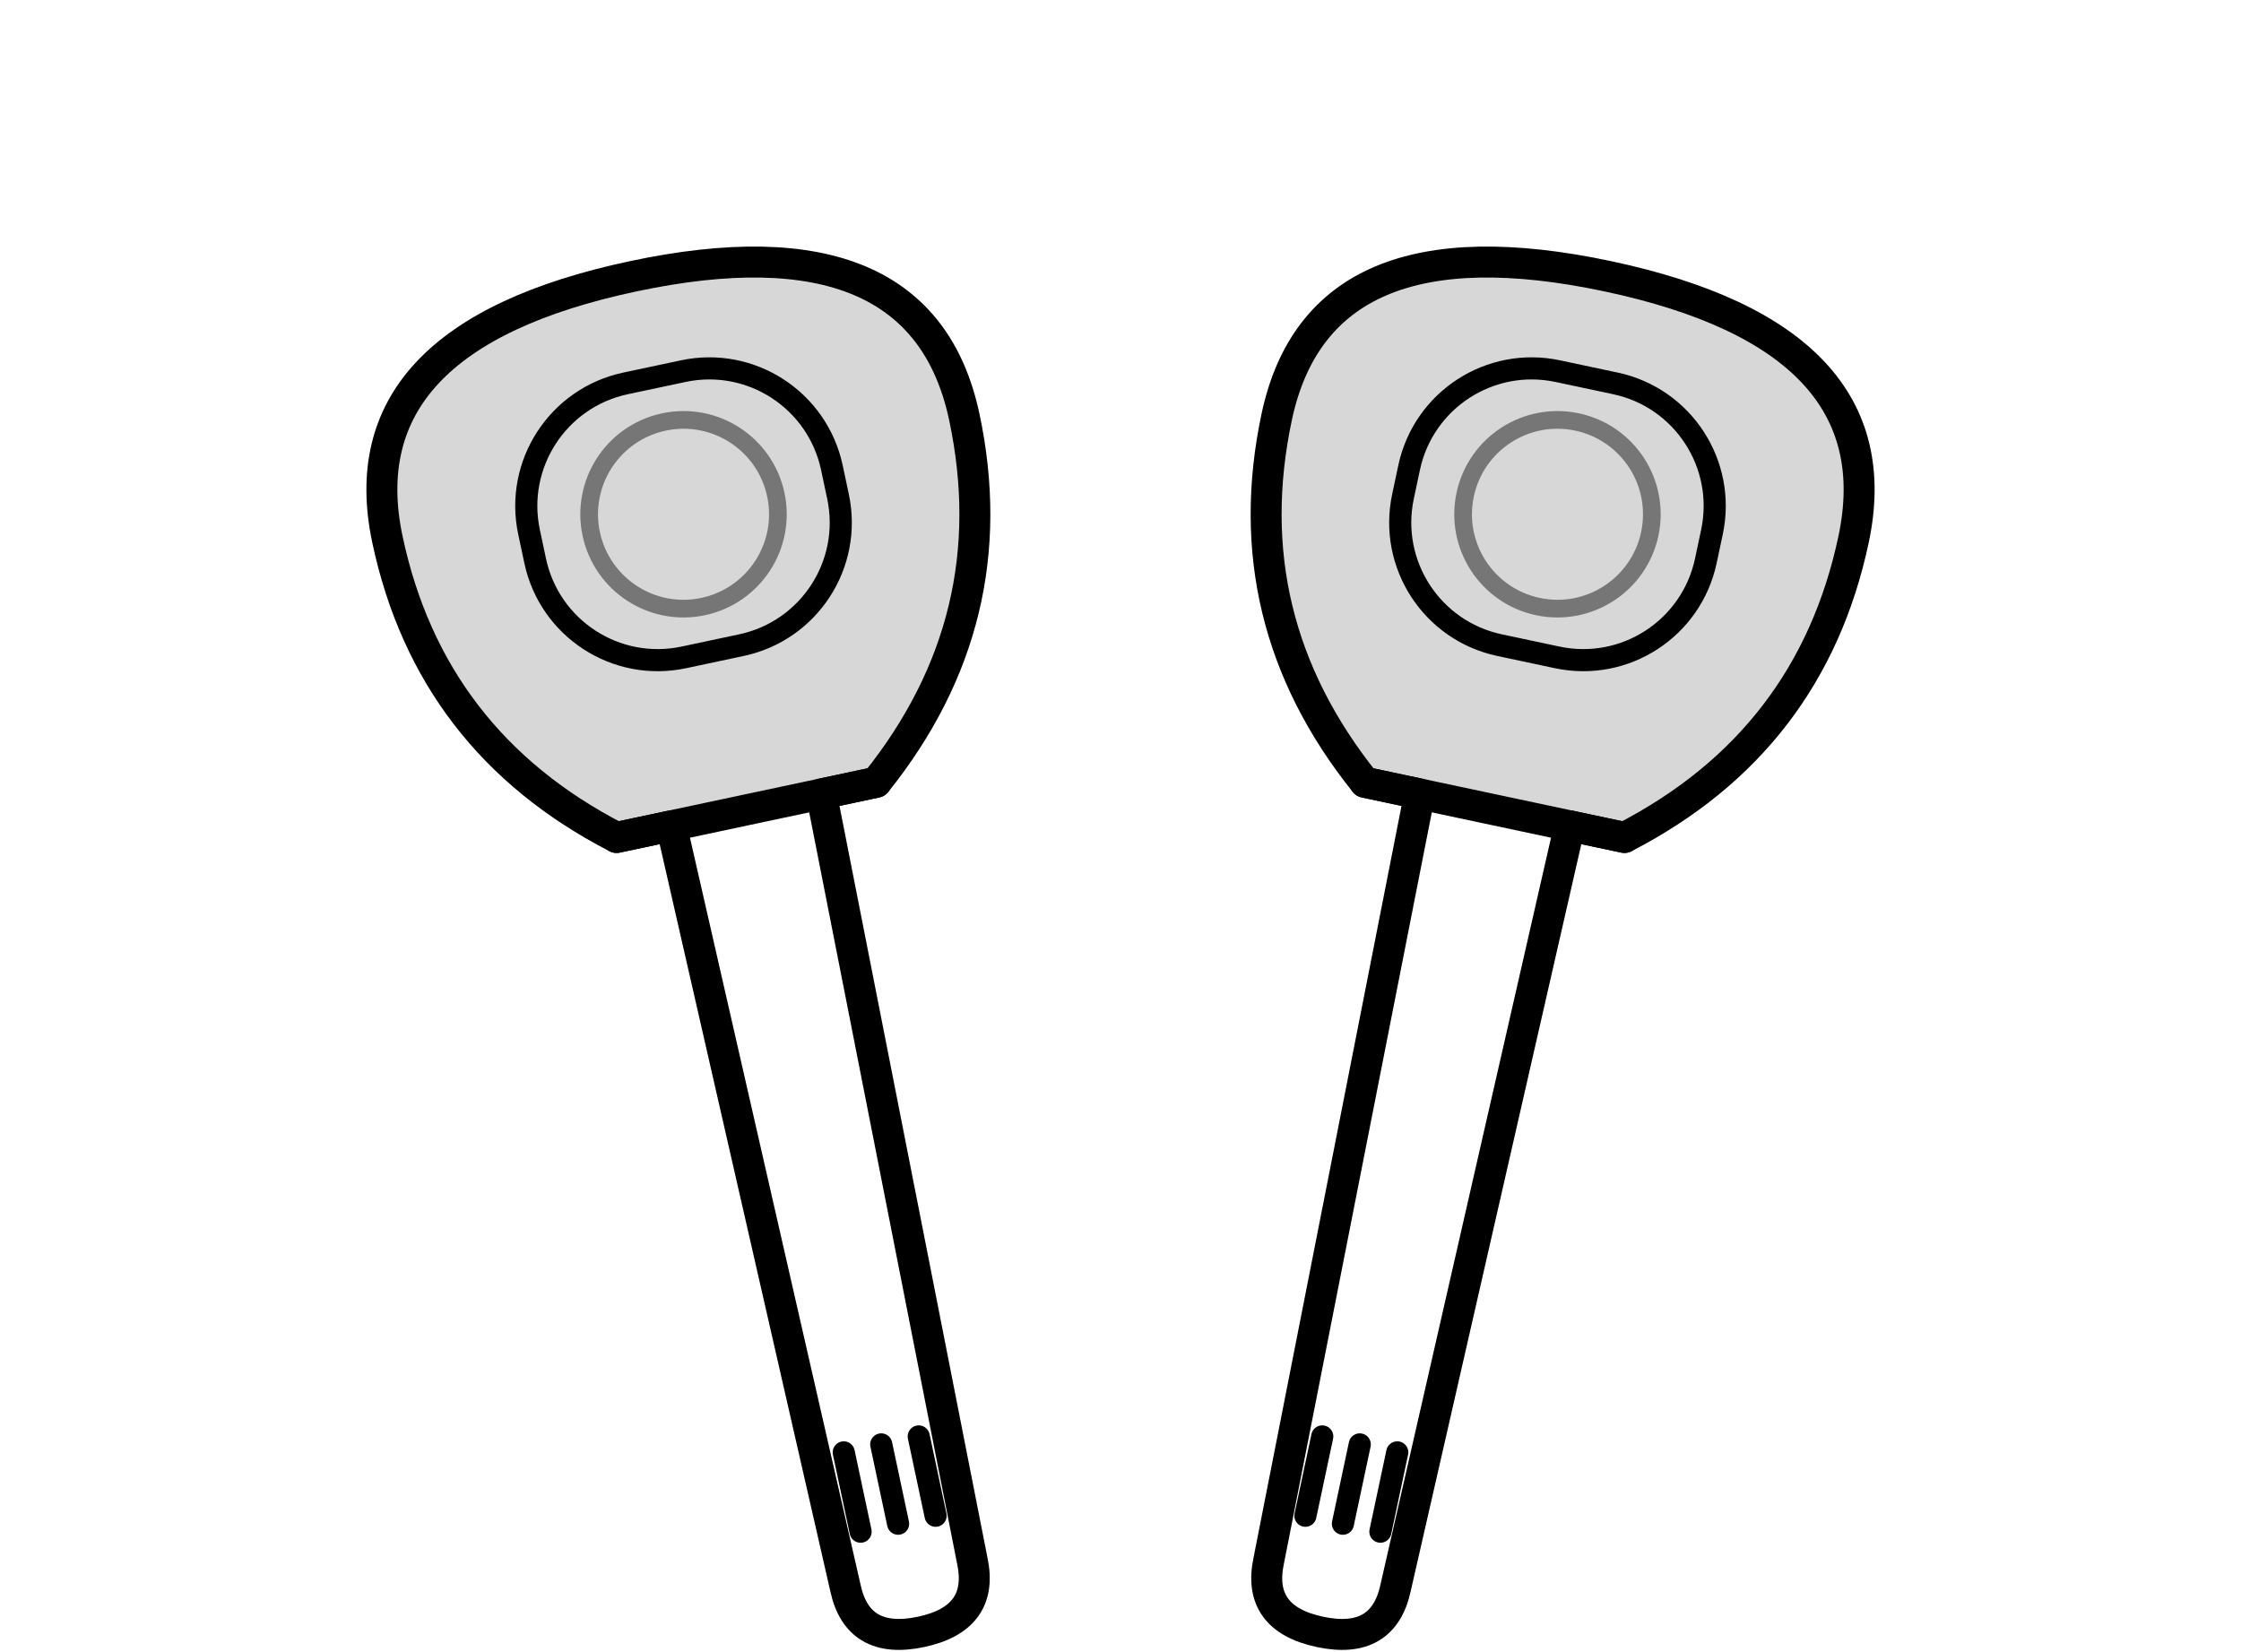
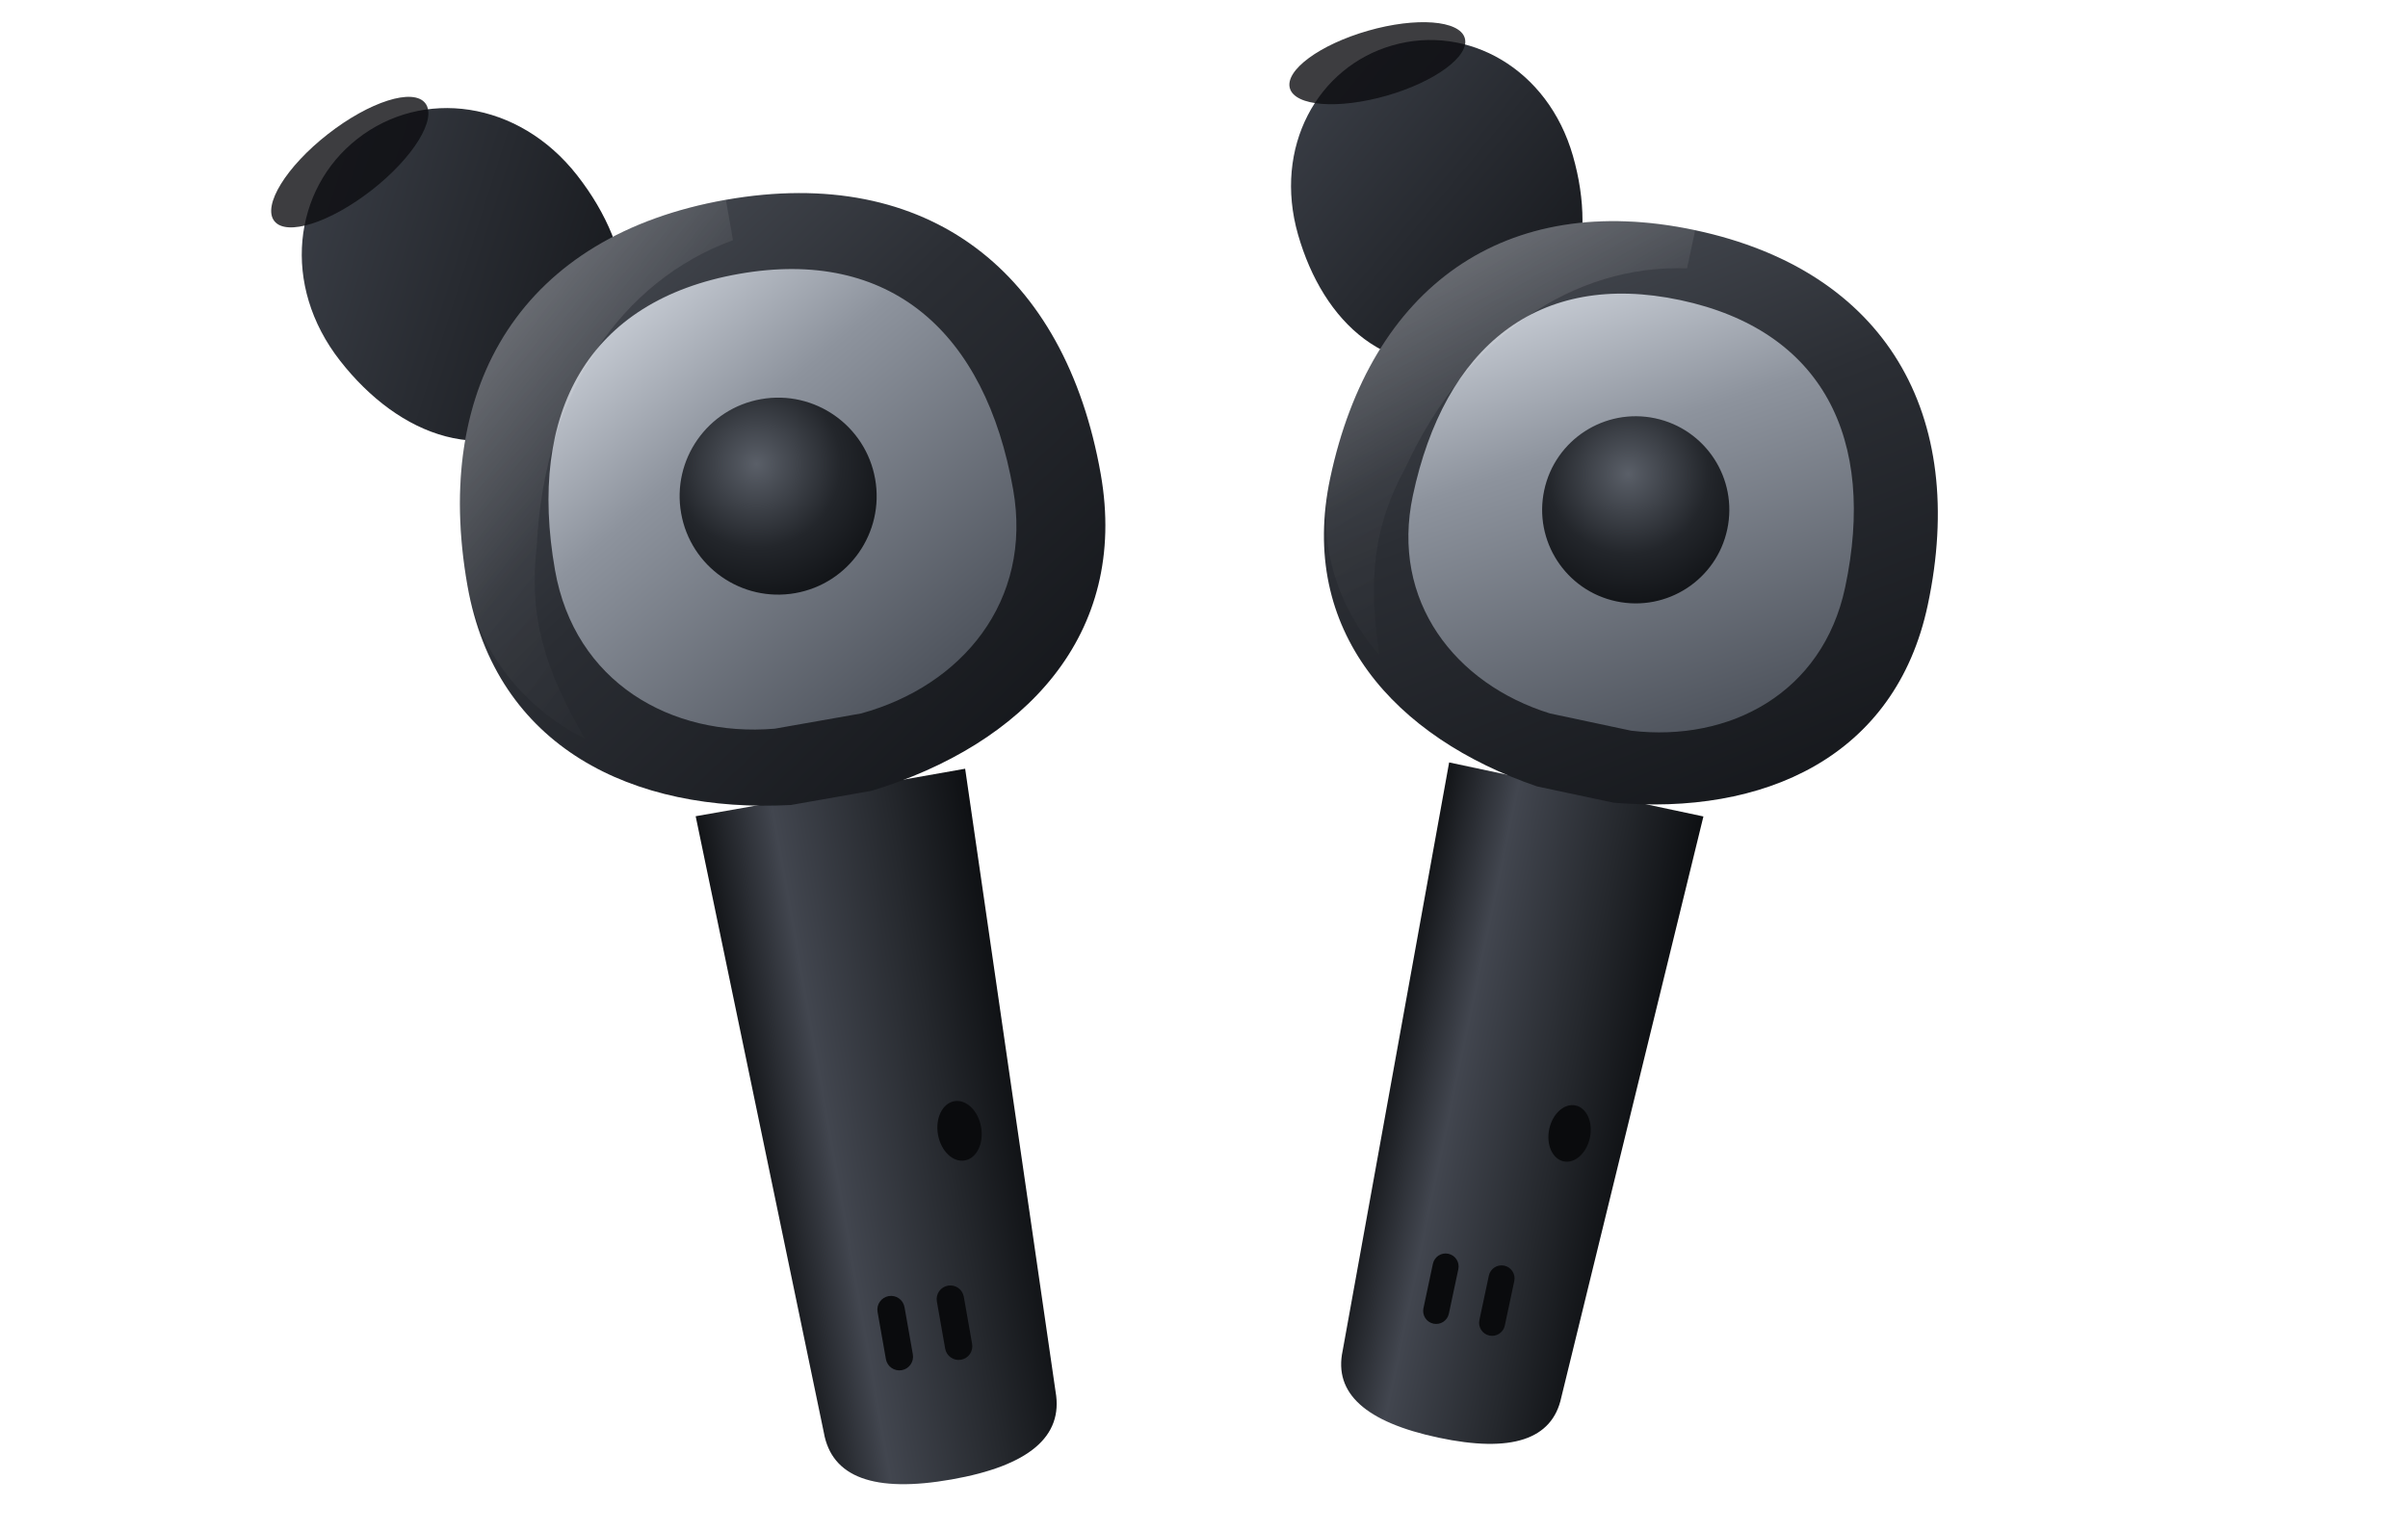
- <svg xmlns="http://www.w3.org/2000/svg" viewBox="0 0 152 112" width="152" height="112">
+ <svg xmlns="http://www.w3.org/2000/svg" viewBox="0 0 176 112" width="176" height="112">
  <defs>
+     <linearGradient id="body" x1="0.15" y1="0" x2="0.85" y2="1">
+       <stop offset="0" stop-color="#4c5058" />
+       <stop offset="0.42" stop-color="#2b2e34" />
+       <stop offset="1" stop-color="#14161a" />
+     </linearGradient>
+     <linearGradient id="cap" x1="0.2" y1="0" x2="0.8" y2="1">
+       <stop offset="0" stop-color="#cdd2da" />
+       <stop offset="0.35" stop-color="#8d939d" />
+       <stop offset="1" stop-color="#4a4f58" />
+     </linearGradient>
+     <linearGradient id="stem" x1="0" y1="0" x2="1" y2="0">
+       <stop offset="0" stop-color="#121417" />
+       <stop offset="0.28" stop-color="#42464f" />
+       <stop offset="0.7" stop-color="#25282d" />
+       <stop offset="1" stop-color="#0e1013" />
+     </linearGradient>
+     <radialGradient id="grille" cx="0.42" cy="0.32" r="0.78">
+       <stop offset="0" stop-color="#5a5f68" />
+       <stop offset="0.55" stop-color="#23262b" />
+       <stop offset="1" stop-color="#0d0f12" />
+     </radialGradient>
+     <linearGradient id="tip" x1="0.2" y1="0" x2="0.8" y2="1">
+       <stop offset="0" stop-color="#3a3e46" />
+       <stop offset="1" stop-color="#15171b" />
+     </linearGradient>
+     <linearGradient id="sheen" x1="0" y1="0" x2="0.6" y2="1">
+       <stop offset="0" stop-color="#ffffff" stop-opacity="0.3" />
+       <stop offset="0.55" stop-color="#ffffff" stop-opacity="0.04" />
+       <stop offset="1" stop-color="#ffffff" stop-opacity="0" />
+     </linearGradient>
    <g id="bud">
-       <path class="tint" d="M-20,-20 Q-20,-34 0,-34 Q20,-34 20,-20 Q20,-6 9,3 L-9,3 Q-20,-6 -20,-20 Z" />
-       <path class="line" d="M-9,3 L-5.2,3 L-4.4,56 Q-4.4,60 0,60 Q4.4,60 4.4,56 L5.2,3 L9,3" />
-       <path class="line" d="M-20,-20 Q-20,-34 0,-34 Q20,-34 20,-20 Q20,-6 9,3 L-9,3 Q-20,-6 -20,-20 Z" />
-       <rect class="line thin" x="-10.5" y="-27" width="21" height="19" rx="8.5" />
-       <circle class="line faint" cx="0" cy="-17.5" r="6.4" />
-       <path class="line thin" d="M-2.6,47 L-2.6,52.5 M0,47 L0,52.5 M2.6,47 L2.6,52.5" />
+       <g transform="translate(-14,-27) rotate(-28)">
+         <path d="M0,0 C7.5,0 11,-6 11,-13 C11,-20 6,-25 0,-25 C-6,-25 -11,-20 -11,-13 C-11,-6 -7.5,0 0,0 Z" fill="url(#tip)" />
+         <ellipse cx="-1.5" cy="-24" rx="7" ry="2.6" fill="#0c0d10" opacity="0.8" />
+       </g>
+       <path d="M-10,4 L10,4 L8.6,50 Q8.6,55 0,55 Q-8.6,55 -8.6,50 Z" fill="url(#stem)" />
+       <path d="M0,-40 C15,-40 23.5,-30.5 23.5,-15.5 C23.5,-3.5 14.5,3 3,4.4                L-3,4.4 C-14.5,3 -23.5,-3.5 -23.5,-15.5 C-23.5,-30.5 -15,-40 0,-40 Z" fill="url(#body)" />
+       <path d="M0,-34.5 C11.2,-34.5 17,-27.2 17,-15.5 C17,-7.2 10.8,-2 3.2,-1.3                L-3.2,-1.3 C-10.8,-2 -17,-7.2 -17,-15.5 C-17,-27.2 -11.2,-34.5 0,-34.5 Z" fill="url(#cap)" />
+       <circle cx="0" cy="-18" r="7.2" fill="url(#grille)" />
+       <path d="M0,-40 C-15,-40 -23.5,-30.5 -23.5,-15.5 C-23.5,-10.5 -21,-6 -17,-3                C-19,-8.5 -19.5,-12.5 -18,-17.5 C-15.5,-28.5 -8.5,-35.5 0,-37 Z" fill="url(#sheen)" />
+       <ellipse cx="5" cy="30" rx="1.6" ry="2.2" fill="#0a0b0d" />
+       <rect x="-3.2" y="41" width="2" height="5.5" rx="1" fill="#0a0b0d" />
+       <rect x="1.2" y="41" width="2" height="5.5" rx="1" fill="#0a0b0d" />
    </g>
  </defs>
  <g id="artwork">
-     <g transform="translate(50,52) rotate(-12)">
+     <g transform="translate(116,54) rotate(12) scale(0.95)">
      <use href="#bud" />
    </g>
-     <g transform="translate(102,52) rotate(12)">
+     <g transform="translate(60,54) rotate(-10)">
      <use href="#bud" />
    </g>
  </g>
-   <style>
-     .line  { fill: none; stroke: currentColor; stroke-width: 2.1; stroke-linecap: round; stroke-linejoin: round; }
-     .thin  { stroke-width: 1.5; }
-     .faint { stroke-width: 1.2; stroke-opacity: 0.45; }
-     .tint  { fill: currentColor; fill-opacity: 0.16; stroke: none; }
-   </style>
</svg>
